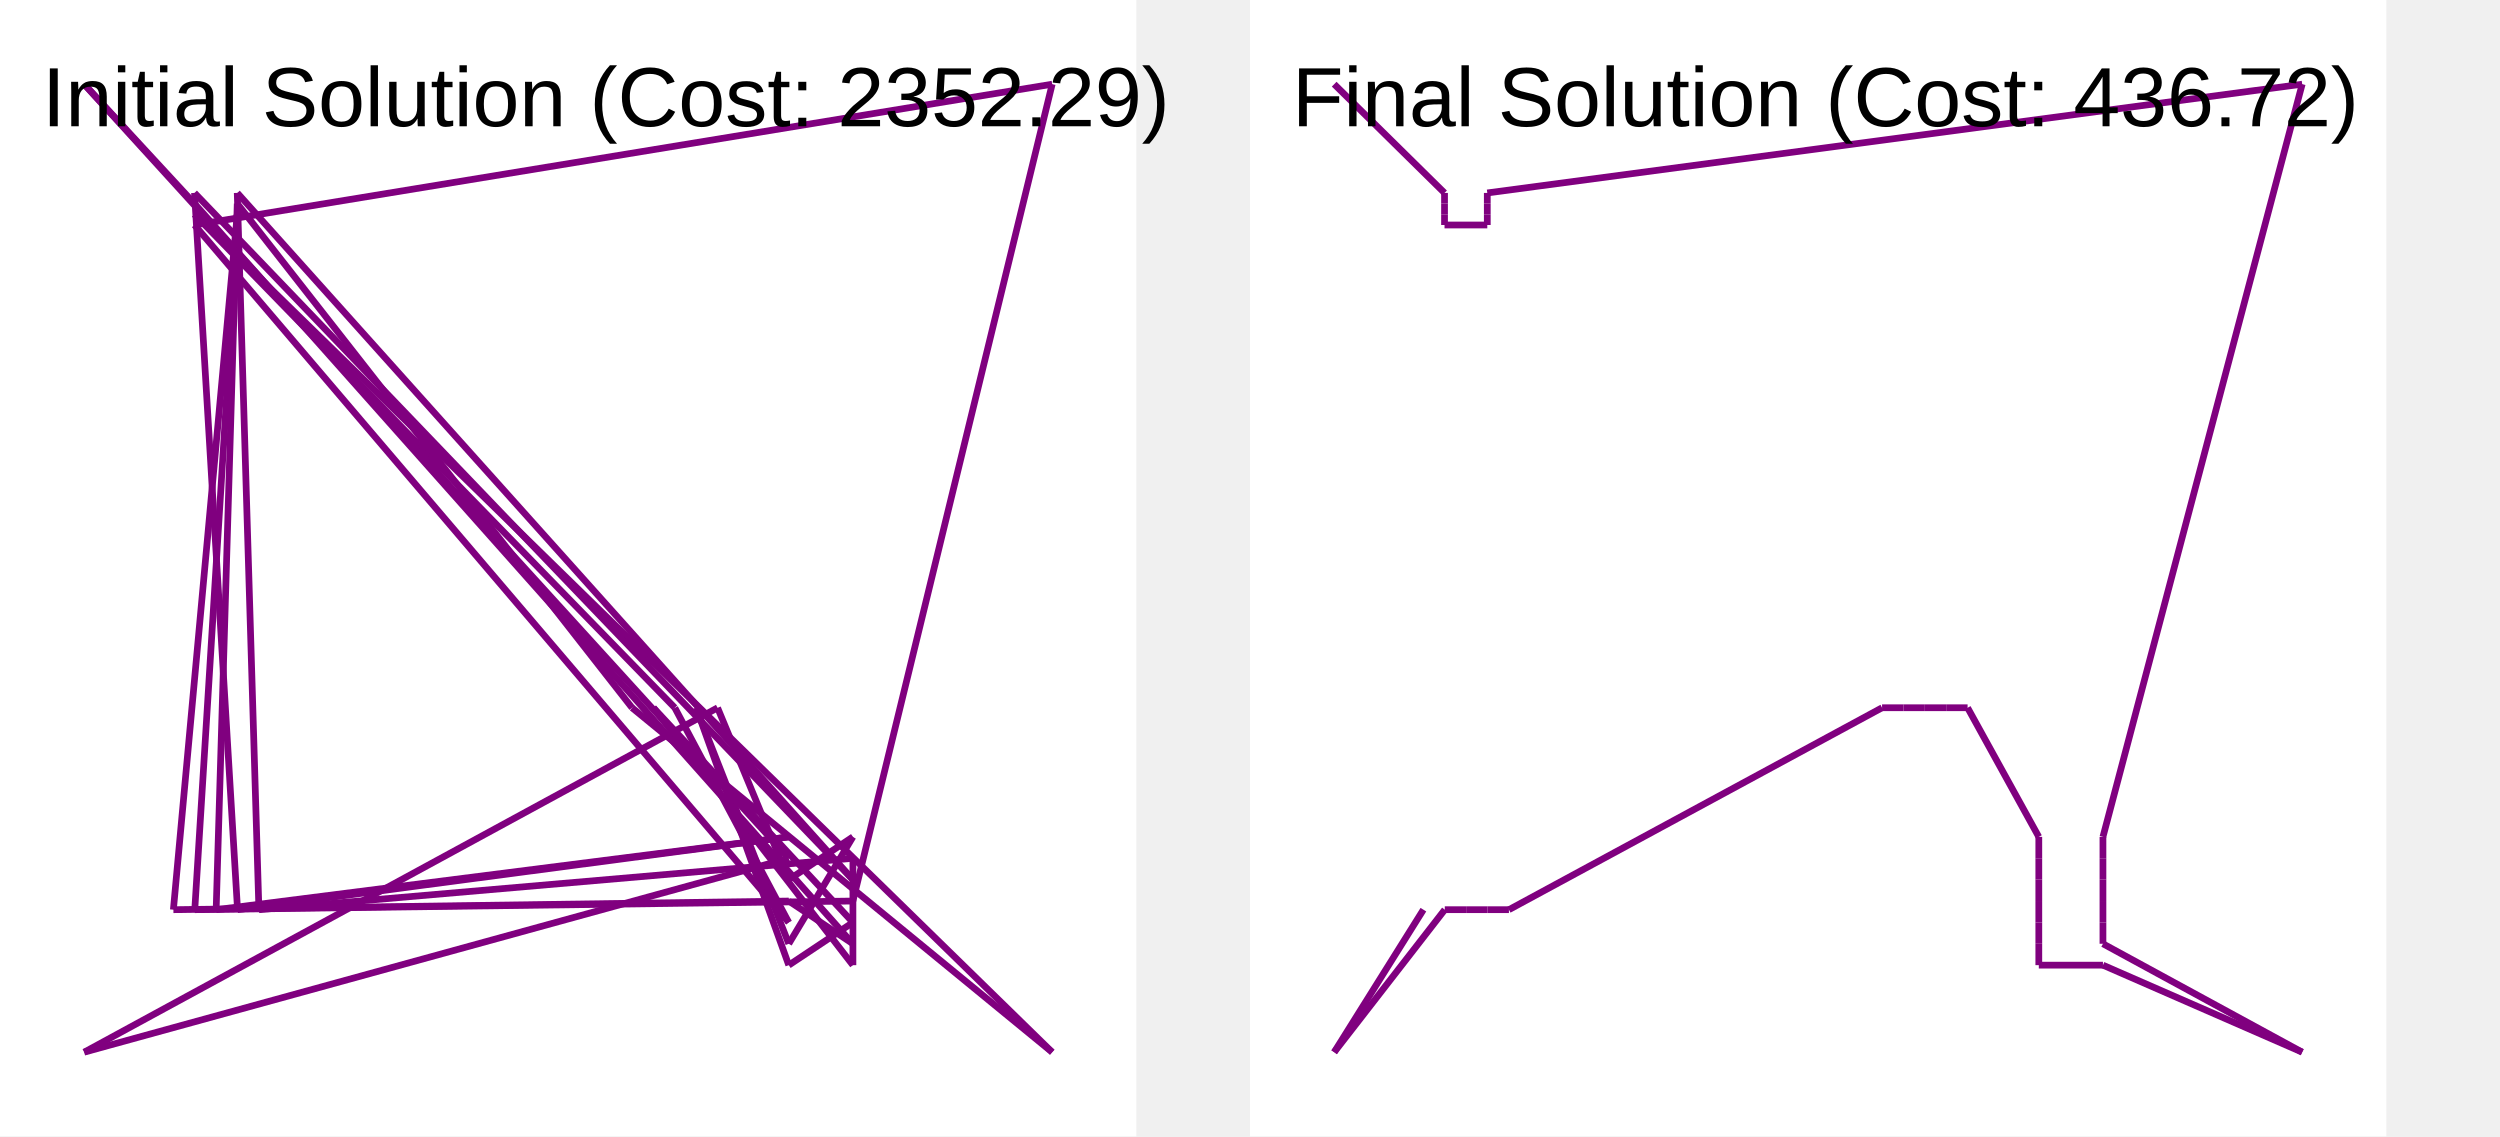
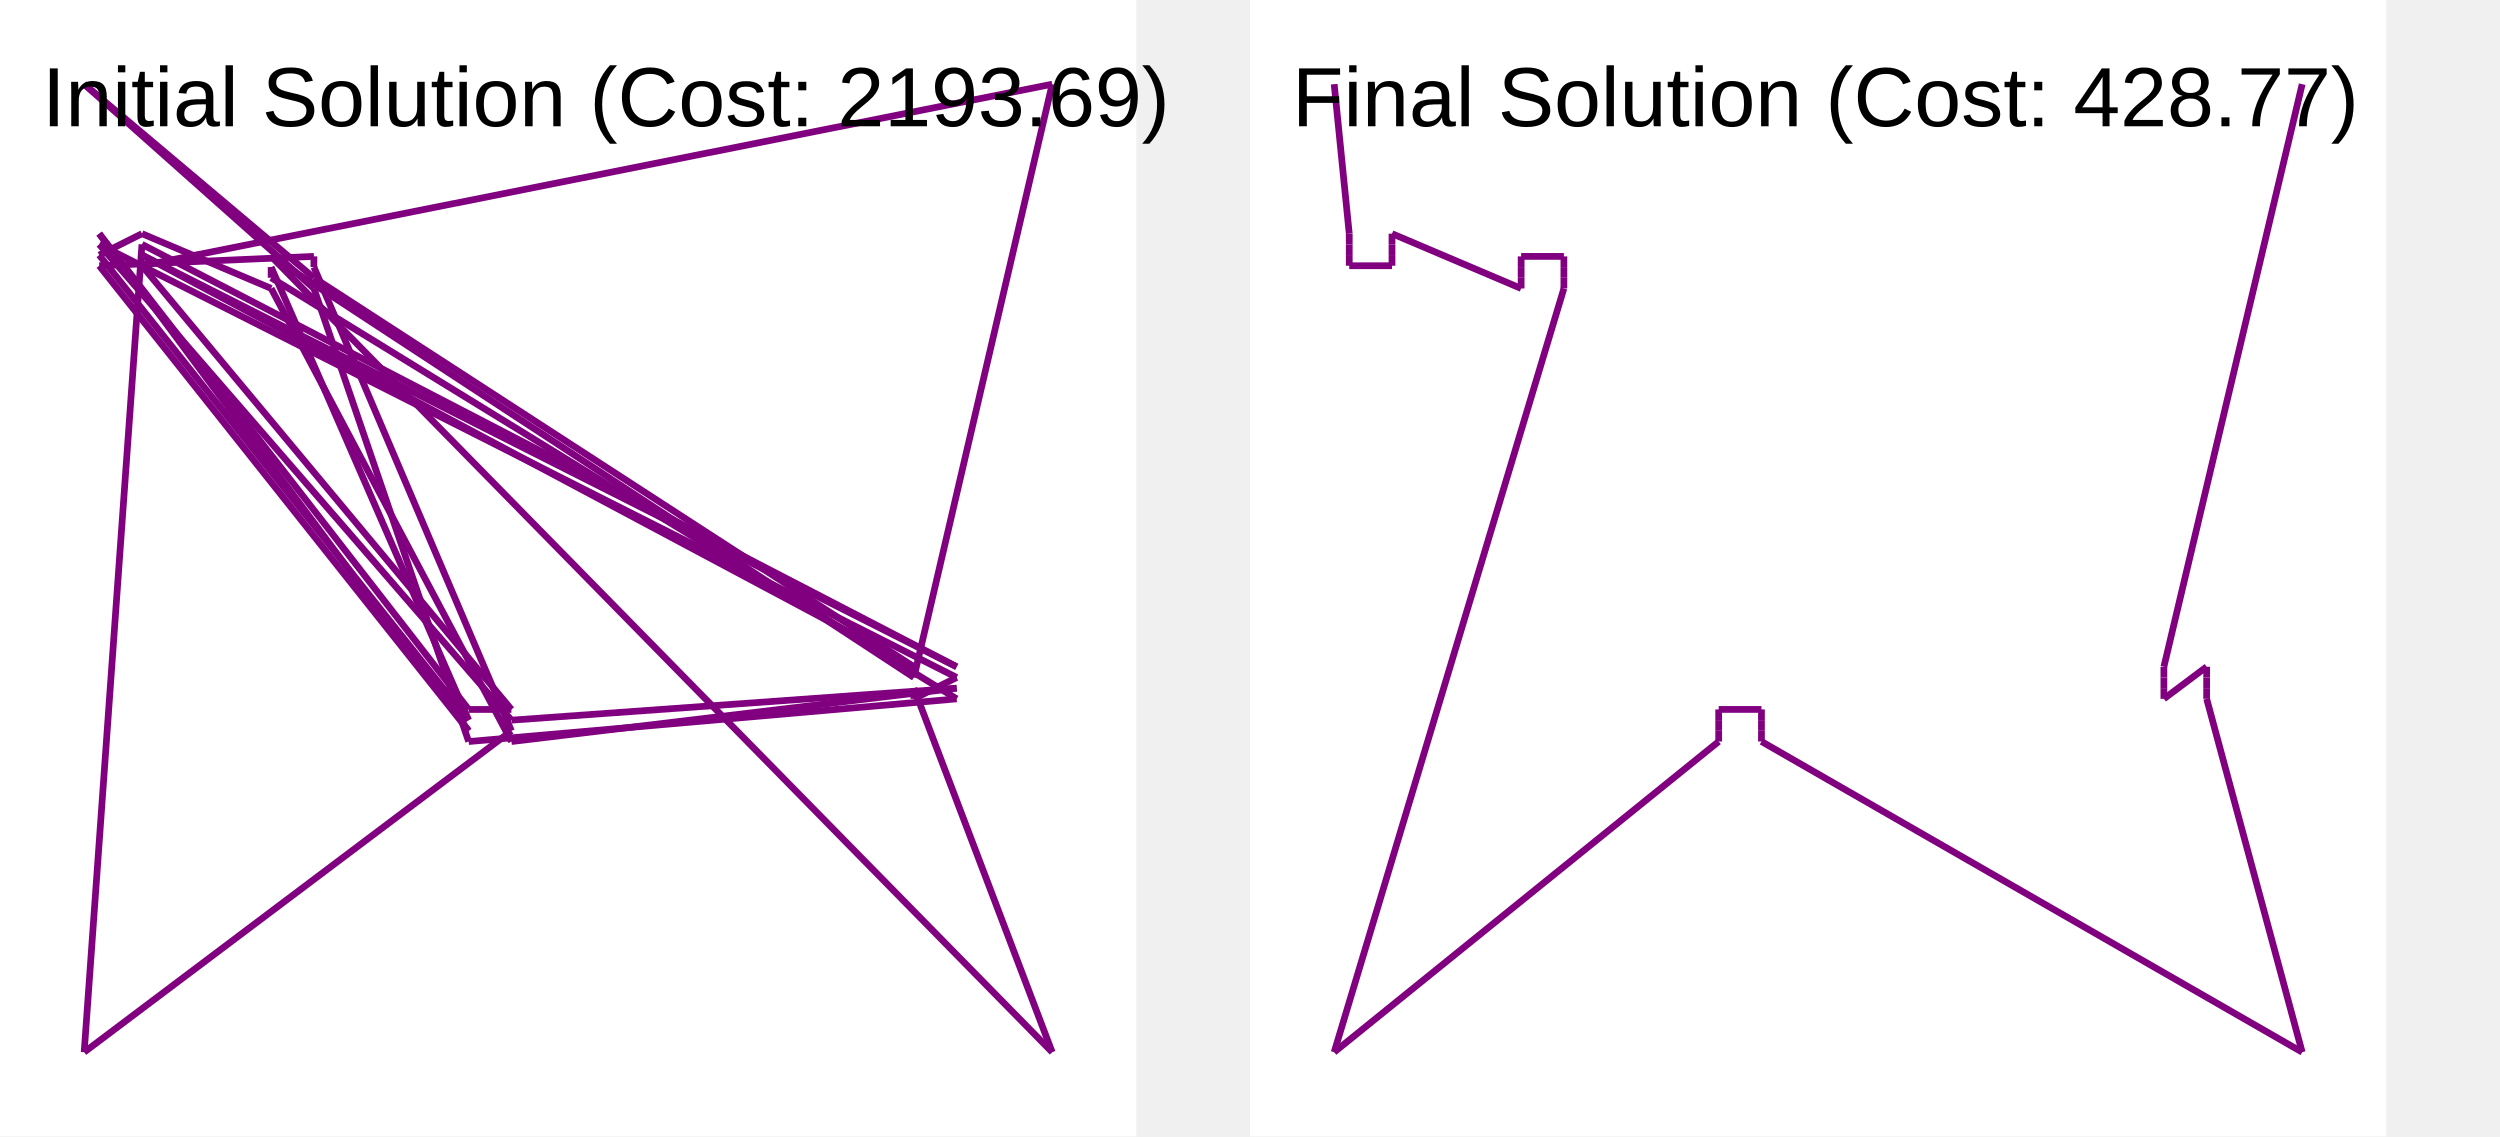
<svg xmlns="http://www.w3.org/2000/svg" viewBox="-5 -5 297 135">
  <g transform="translate(0,0)">
    <rect x="-5" y="-5" width="135" height="135" fill="white" />
    <g>
-       <line x1="5" y1="5" x2="18.106" y2="19.187" stroke="rgb(128,0,127)" stroke-width="0.8" />
-       <line x1="18.106" y1="19.187" x2="96.326" y2="107.123" stroke="rgb(128,0,127)" stroke-width="0.8" />
-       <line x1="96.326" y1="107.123" x2="88.706" y2="102.043" stroke="rgb(128,0,127)" stroke-width="0.8" />
-       <line x1="88.706" y1="102.043" x2="15.599" y2="103.071" stroke="rgb(128,0,127)" stroke-width="0.8" />
-       <line x1="15.599" y1="103.071" x2="23.186" y2="20.457" stroke="rgb(128,0,127)" stroke-width="0.8" />
-       <line x1="23.186" y1="20.457" x2="23.186" y2="21.727" stroke="rgb(128,0,127)" stroke-width="0.8" />
-       <line x1="23.186" y1="21.727" x2="18.139" y2="103.071" stroke="rgb(128,0,127)" stroke-width="0.8" />
-       <line x1="18.139" y1="103.071" x2="96.326" y2="102.043" stroke="rgb(128,0,127)" stroke-width="0.8" />
-       <line x1="96.326" y1="102.043" x2="120" y2="5" stroke="rgb(128,0,127)" stroke-width="0.8" />
-       <line x1="120" y1="5" x2="18.106" y2="21.727" stroke="rgb(128,0,127)" stroke-width="0.8" />
-       <line x1="18.106" y1="21.727" x2="88.706" y2="104.583" stroke="rgb(128,0,127)" stroke-width="0.8" />
-       <line x1="88.706" y1="104.583" x2="75.168" y2="79.085" stroke="rgb(128,0,127)" stroke-width="0.8" />
-       <line x1="75.168" y1="79.085" x2="18.106" y2="20.457" stroke="rgb(128,0,127)" stroke-width="0.8" />
-       <line x1="18.106" y1="20.457" x2="120" y2="120" stroke="rgb(128,0,127)" stroke-width="0.8" />
-       <line x1="120" y1="120" x2="70.088" y2="79.085" stroke="rgb(128,0,127)" stroke-width="0.8" />
-       <line x1="70.088" y1="79.085" x2="23.186" y2="19.187" stroke="rgb(128,0,127)" stroke-width="0.8" />
-       <line x1="23.186" y1="19.187" x2="20.679" y2="103.071" stroke="rgb(128,0,127)" stroke-width="0.8" />
-       <line x1="20.679" y1="103.071" x2="88.706" y2="94.423" stroke="rgb(128,0,127)" stroke-width="0.8" />
-       <line x1="88.706" y1="94.423" x2="23.219" y2="103.071" stroke="rgb(128,0,127)" stroke-width="0.8" />
-       <line x1="23.219" y1="103.071" x2="18.106" y2="17.917" stroke="rgb(128,0,127)" stroke-width="0.8" />
-       <line x1="18.106" y1="17.917" x2="96.326" y2="99.503" stroke="rgb(128,0,127)" stroke-width="0.8" />
-       <line x1="96.326" y1="99.503" x2="23.186" y2="17.917" stroke="rgb(128,0,127)" stroke-width="0.8" />
-       <line x1="23.186" y1="17.917" x2="25.759" y2="103.071" stroke="rgb(128,0,127)" stroke-width="0.8" />
-       <line x1="25.759" y1="103.071" x2="96.326" y2="96.963" stroke="rgb(128,0,127)" stroke-width="0.8" />
-       <line x1="96.326" y1="96.963" x2="96.326" y2="109.663" stroke="rgb(128,0,127)" stroke-width="0.8" />
-       <line x1="96.326" y1="109.663" x2="72.628" y2="79.085" stroke="rgb(128,0,127)" stroke-width="0.8" />
-       <line x1="72.628" y1="79.085" x2="96.326" y2="104.583" stroke="rgb(128,0,127)" stroke-width="0.8" />
-       <line x1="96.326" y1="104.583" x2="88.706" y2="109.663" stroke="rgb(128,0,127)" stroke-width="0.8" />
-       <line x1="88.706" y1="109.663" x2="77.708" y2="79.085" stroke="rgb(128,0,127)" stroke-width="0.8" />
-       <line x1="77.708" y1="79.085" x2="88.706" y2="107.123" stroke="rgb(128,0,127)" stroke-width="0.8" />
-       <line x1="88.706" y1="107.123" x2="96.326" y2="94.423" stroke="rgb(128,0,127)" stroke-width="0.8" />
-       <line x1="96.326" y1="94.423" x2="88.706" y2="99.503" stroke="rgb(128,0,127)" stroke-width="0.8" />
-       <line x1="88.706" y1="99.503" x2="80.248" y2="79.085" stroke="rgb(128,0,127)" stroke-width="0.8" />
-       <line x1="80.248" y1="79.085" x2="5" y2="120" stroke="rgb(128,0,127)" stroke-width="0.8" />
-       <line x1="5" y1="120" x2="88.706" y2="96.963" stroke="rgb(128,0,127)" stroke-width="0.8" />
-       <line x1="88.706" y1="96.963" x2="5" y2="5" stroke="rgb(128,0,127)" stroke-width="0.8" />
+       <line x1="5" y1="5" x2="32.291" y2="27.996" stroke="rgb(128,0,127)" stroke-width="0.8" />
+       <line x1="32.291" y1="27.996" x2="103.571" y2="74.214" stroke="rgb(128,0,127)" stroke-width="0.8" />
+       <line x1="103.571" y1="74.214" x2="11.866" y2="25.3" stroke="rgb(128,0,127)" stroke-width="0.8" />
+       <line x1="11.866" y1="25.3" x2="108.651" y2="74.214" stroke="rgb(128,0,127)" stroke-width="0.8" />
+       <line x1="108.651" y1="74.214" x2="11.866" y2="24.03" stroke="rgb(128,0,127)" stroke-width="0.8" />
+       <line x1="11.866" y1="24.03" x2="5" y2="120" stroke="rgb(128,0,127)" stroke-width="0.8" />
+       <line x1="5" y1="120" x2="55.757" y2="81.825" stroke="rgb(128,0,127)" stroke-width="0.8" />
+       <line x1="55.757" y1="81.825" x2="32.291" y2="26.726" stroke="rgb(128,0,127)" stroke-width="0.8" />
+       <line x1="32.291" y1="26.726" x2="32.291" y2="25.456" stroke="rgb(128,0,127)" stroke-width="0.8" />
+       <line x1="32.291" y1="25.456" x2="6.785" y2="26.57" stroke="rgb(128,0,127)" stroke-width="0.8" />
+       <line x1="6.785" y1="26.57" x2="50.677" y2="81.825" stroke="rgb(128,0,127)" stroke-width="0.8" />
+       <line x1="50.677" y1="81.825" x2="6.785" y2="22.76" stroke="rgb(128,0,127)" stroke-width="0.8" />
+       <line x1="6.785" y1="22.76" x2="50.677" y2="79.285" stroke="rgb(128,0,127)" stroke-width="0.8" />
+       <line x1="50.677" y1="79.285" x2="55.757" y2="79.285" stroke="rgb(128,0,127)" stroke-width="0.8" />
+       <line x1="55.757" y1="79.285" x2="11.866" y2="26.57" stroke="rgb(128,0,127)" stroke-width="0.8" />
+       <line x1="11.866" y1="26.57" x2="120" y2="5" stroke="rgb(128,0,127)" stroke-width="0.8" />
+       <line x1="120" y1="5" x2="103.571" y2="75.484" stroke="rgb(128,0,127)" stroke-width="0.8" />
+       <line x1="103.571" y1="75.484" x2="27.212" y2="25.456" stroke="rgb(128,0,127)" stroke-width="0.8" />
+       <line x1="27.212" y1="25.456" x2="120" y2="120" stroke="rgb(128,0,127)" stroke-width="0.8" />
+       <line x1="120" y1="120" x2="103.571" y2="76.754" stroke="rgb(128,0,127)" stroke-width="0.8" />
+       <line x1="103.571" y1="76.754" x2="103.571" y2="78.024" stroke="rgb(128,0,127)" stroke-width="0.8" />
+       <line x1="103.571" y1="78.024" x2="108.651" y2="75.484" stroke="rgb(128,0,127)" stroke-width="0.8" />
+       <line x1="108.651" y1="75.484" x2="6.785" y2="24.03" stroke="rgb(128,0,127)" stroke-width="0.8" />
+       <line x1="6.785" y1="24.03" x2="55.757" y2="80.555" stroke="rgb(128,0,127)" stroke-width="0.8" />
+       <line x1="55.757" y1="80.555" x2="108.651" y2="76.754" stroke="rgb(128,0,127)" stroke-width="0.8" />
+       <line x1="108.651" y1="76.754" x2="55.757" y2="83.095" stroke="rgb(128,0,127)" stroke-width="0.8" />
+       <line x1="55.757" y1="83.095" x2="27.212" y2="29.266" stroke="rgb(128,0,127)" stroke-width="0.8" />
+       <line x1="27.212" y1="29.266" x2="11.866" y2="22.76" stroke="rgb(128,0,127)" stroke-width="0.8" />
+       <line x1="11.866" y1="22.76" x2="6.785" y2="25.3" stroke="rgb(128,0,127)" stroke-width="0.8" />
+       <line x1="6.785" y1="25.3" x2="50.677" y2="80.555" stroke="rgb(128,0,127)" stroke-width="0.8" />
+       <line x1="50.677" y1="80.555" x2="27.212" y2="26.726" stroke="rgb(128,0,127)" stroke-width="0.8" />
+       <line x1="27.212" y1="26.726" x2="27.212" y2="27.996" stroke="rgb(128,0,127)" stroke-width="0.8" />
+       <line x1="27.212" y1="27.996" x2="108.651" y2="78.024" stroke="rgb(128,0,127)" stroke-width="0.8" />
+       <line x1="108.651" y1="78.024" x2="50.677" y2="83.095" stroke="rgb(128,0,127)" stroke-width="0.8" />
+       <line x1="50.677" y1="83.095" x2="32.291" y2="29.266" stroke="rgb(128,0,127)" stroke-width="0.8" />
+       <line x1="32.291" y1="29.266" x2="5" y2="5" stroke="rgb(128,0,127)" stroke-width="0.8" />
    </g>
-     <text x="0" y="10" font-family="Arial" font-size="10">Initial Solution (Cost: 2352.29)</text>
+     <text x="0" y="10" font-family="Arial" font-size="10">Initial Solution (Cost: 2193.69)</text>
  </g>
  <g transform="translate(148.50,0)">
    <rect x="-5.00" y="-5.00" width="135.00" height="135.00" fill="white" />
    <g>
-       <line x1="15.60" y1="103.07" x2="5.00" y2="120.00" stroke="rgb(128,0,127)" stroke-width="0.8" />
-       <line x1="5.00" y1="120.00" x2="18.14" y2="103.07" stroke="rgb(128,0,127)" stroke-width="0.8" />
-       <line x1="18.14" y1="103.07" x2="20.68" y2="103.07" stroke="rgb(128,0,127)" stroke-width="0.8" />
-       <line x1="20.68" y1="103.07" x2="23.22" y2="103.07" stroke="rgb(128,0,127)" stroke-width="0.8" />
-       <line x1="23.22" y1="103.07" x2="25.76" y2="103.07" stroke="rgb(128,0,127)" stroke-width="0.8" />
-       <line x1="25.76" y1="103.07" x2="70.09" y2="79.08" stroke="rgb(128,0,127)" stroke-width="0.8" />
-       <line x1="70.09" y1="79.08" x2="72.63" y2="79.08" stroke="rgb(128,0,127)" stroke-width="0.8" />
-       <line x1="72.63" y1="79.08" x2="75.17" y2="79.08" stroke="rgb(128,0,127)" stroke-width="0.8" />
-       <line x1="75.17" y1="79.08" x2="77.71" y2="79.08" stroke="rgb(128,0,127)" stroke-width="0.8" />
-       <line x1="77.71" y1="79.08" x2="80.25" y2="79.08" stroke="rgb(128,0,127)" stroke-width="0.8" />
-       <line x1="80.25" y1="79.08" x2="88.71" y2="94.42" stroke="rgb(128,0,127)" stroke-width="0.8" />
-       <line x1="88.71" y1="94.42" x2="88.71" y2="96.96" stroke="rgb(128,0,127)" stroke-width="0.8" />
-       <line x1="88.71" y1="96.96" x2="88.71" y2="99.50" stroke="rgb(128,0,127)" stroke-width="0.8" />
-       <line x1="88.71" y1="99.50" x2="88.71" y2="102.04" stroke="rgb(128,0,127)" stroke-width="0.8" />
-       <line x1="88.71" y1="102.04" x2="88.71" y2="104.58" stroke="rgb(128,0,127)" stroke-width="0.8" />
-       <line x1="88.71" y1="104.58" x2="88.71" y2="107.12" stroke="rgb(128,0,127)" stroke-width="0.8" />
-       <line x1="88.71" y1="107.12" x2="88.71" y2="109.66" stroke="rgb(128,0,127)" stroke-width="0.8" />
-       <line x1="88.71" y1="109.66" x2="96.33" y2="109.66" stroke="rgb(128,0,127)" stroke-width="0.8" />
-       <line x1="96.33" y1="109.66" x2="120.00" y2="120.00" stroke="rgb(128,0,127)" stroke-width="0.8" />
-       <line x1="120.00" y1="120.00" x2="96.33" y2="107.12" stroke="rgb(128,0,127)" stroke-width="0.8" />
-       <line x1="96.33" y1="107.12" x2="96.33" y2="104.58" stroke="rgb(128,0,127)" stroke-width="0.8" />
-       <line x1="96.33" y1="104.58" x2="96.33" y2="102.04" stroke="rgb(128,0,127)" stroke-width="0.8" />
-       <line x1="96.33" y1="102.04" x2="96.33" y2="99.50" stroke="rgb(128,0,127)" stroke-width="0.8" />
-       <line x1="96.33" y1="99.50" x2="96.33" y2="96.96" stroke="rgb(128,0,127)" stroke-width="0.8" />
-       <line x1="96.33" y1="96.96" x2="96.33" y2="94.42" stroke="rgb(128,0,127)" stroke-width="0.8" />
-       <line x1="96.33" y1="94.42" x2="120.00" y2="5.00" stroke="rgb(128,0,127)" stroke-width="0.8" />
-       <line x1="120.00" y1="5.00" x2="23.19" y2="17.92" stroke="rgb(128,0,127)" stroke-width="0.8" />
-       <line x1="23.19" y1="17.92" x2="23.19" y2="19.19" stroke="rgb(128,0,127)" stroke-width="0.8" />
-       <line x1="23.19" y1="19.19" x2="23.19" y2="20.46" stroke="rgb(128,0,127)" stroke-width="0.8" />
-       <line x1="23.19" y1="20.46" x2="23.19" y2="21.73" stroke="rgb(128,0,127)" stroke-width="0.8" />
-       <line x1="23.19" y1="21.73" x2="18.11" y2="21.73" stroke="rgb(128,0,127)" stroke-width="0.8" />
-       <line x1="18.11" y1="21.73" x2="18.11" y2="20.46" stroke="rgb(128,0,127)" stroke-width="0.8" />
-       <line x1="18.11" y1="20.46" x2="18.11" y2="19.19" stroke="rgb(128,0,127)" stroke-width="0.8" />
-       <line x1="18.11" y1="19.19" x2="18.11" y2="17.92" stroke="rgb(128,0,127)" stroke-width="0.8" />
-       <line x1="18.11" y1="17.92" x2="5.00" y2="5.00" stroke="rgb(128,0,127)" stroke-width="0.8" />
+       <line x1="120.00" y1="5.00" x2="103.57" y2="74.21" stroke="rgb(128,0,127)" stroke-width="0.8" />
+       <line x1="103.57" y1="74.21" x2="103.57" y2="75.48" stroke="rgb(128,0,127)" stroke-width="0.8" />
+       <line x1="103.57" y1="75.48" x2="103.57" y2="76.75" stroke="rgb(128,0,127)" stroke-width="0.8" />
+       <line x1="103.57" y1="76.75" x2="103.57" y2="78.02" stroke="rgb(128,0,127)" stroke-width="0.8" />
+       <line x1="103.57" y1="78.02" x2="108.65" y2="74.21" stroke="rgb(128,0,127)" stroke-width="0.8" />
+       <line x1="108.65" y1="74.21" x2="108.65" y2="75.48" stroke="rgb(128,0,127)" stroke-width="0.8" />
+       <line x1="108.65" y1="75.48" x2="108.65" y2="76.75" stroke="rgb(128,0,127)" stroke-width="0.8" />
+       <line x1="108.65" y1="76.75" x2="108.65" y2="78.02" stroke="rgb(128,0,127)" stroke-width="0.8" />
+       <line x1="108.65" y1="78.02" x2="120.00" y2="120.00" stroke="rgb(128,0,127)" stroke-width="0.8" />
+       <line x1="120.00" y1="120.00" x2="55.76" y2="83.09" stroke="rgb(128,0,127)" stroke-width="0.8" />
+       <line x1="55.76" y1="83.09" x2="55.76" y2="81.82" stroke="rgb(128,0,127)" stroke-width="0.8" />
+       <line x1="55.76" y1="81.82" x2="55.76" y2="80.55" stroke="rgb(128,0,127)" stroke-width="0.8" />
+       <line x1="55.76" y1="80.55" x2="55.76" y2="79.28" stroke="rgb(128,0,127)" stroke-width="0.8" />
+       <line x1="55.76" y1="79.28" x2="50.68" y2="79.28" stroke="rgb(128,0,127)" stroke-width="0.8" />
+       <line x1="50.68" y1="79.28" x2="50.68" y2="80.55" stroke="rgb(128,0,127)" stroke-width="0.8" />
+       <line x1="50.68" y1="80.55" x2="50.68" y2="81.82" stroke="rgb(128,0,127)" stroke-width="0.8" />
+       <line x1="50.68" y1="81.82" x2="50.68" y2="83.09" stroke="rgb(128,0,127)" stroke-width="0.8" />
+       <line x1="50.68" y1="83.09" x2="5.00" y2="120.00" stroke="rgb(128,0,127)" stroke-width="0.8" />
+       <line x1="5.00" y1="120.00" x2="32.29" y2="29.27" stroke="rgb(128,0,127)" stroke-width="0.8" />
+       <line x1="32.29" y1="29.27" x2="32.29" y2="28.00" stroke="rgb(128,0,127)" stroke-width="0.8" />
+       <line x1="32.29" y1="28.00" x2="32.29" y2="26.73" stroke="rgb(128,0,127)" stroke-width="0.8" />
+       <line x1="32.29" y1="26.73" x2="32.29" y2="25.46" stroke="rgb(128,0,127)" stroke-width="0.8" />
+       <line x1="32.29" y1="25.46" x2="27.21" y2="25.46" stroke="rgb(128,0,127)" stroke-width="0.8" />
+       <line x1="27.21" y1="25.46" x2="27.21" y2="26.73" stroke="rgb(128,0,127)" stroke-width="0.8" />
+       <line x1="27.21" y1="26.73" x2="27.21" y2="28.00" stroke="rgb(128,0,127)" stroke-width="0.8" />
+       <line x1="27.21" y1="28.00" x2="27.21" y2="29.27" stroke="rgb(128,0,127)" stroke-width="0.8" />
+       <line x1="27.21" y1="29.27" x2="11.87" y2="22.76" stroke="rgb(128,0,127)" stroke-width="0.8" />
+       <line x1="11.87" y1="22.76" x2="11.87" y2="24.03" stroke="rgb(128,0,127)" stroke-width="0.8" />
+       <line x1="11.87" y1="24.03" x2="11.87" y2="25.30" stroke="rgb(128,0,127)" stroke-width="0.8" />
+       <line x1="11.87" y1="25.30" x2="11.87" y2="26.57" stroke="rgb(128,0,127)" stroke-width="0.8" />
+       <line x1="11.87" y1="26.57" x2="6.79" y2="26.57" stroke="rgb(128,0,127)" stroke-width="0.8" />
+       <line x1="6.79" y1="26.57" x2="6.79" y2="25.30" stroke="rgb(128,0,127)" stroke-width="0.8" />
+       <line x1="6.79" y1="25.30" x2="6.79" y2="24.03" stroke="rgb(128,0,127)" stroke-width="0.8" />
+       <line x1="6.79" y1="24.03" x2="6.79" y2="22.76" stroke="rgb(128,0,127)" stroke-width="0.8" />
+       <line x1="6.79" y1="22.76" x2="5.00" y2="5.00" stroke="rgb(128,0,127)" stroke-width="0.8" />
      <line x1="5.00" y1="5.00" x2="5.00" y2="5.00" stroke="rgb(128,0,127)" stroke-width="0.8" />
    </g>
-     <text x="0.00" y="10.00" font-family="Arial" font-size="10">Final Solution (Cost: 436.72)</text>
+     <text x="0.00" y="10.00" font-family="Arial" font-size="10">Final Solution (Cost: 428.77)</text>
  </g>
</svg>
